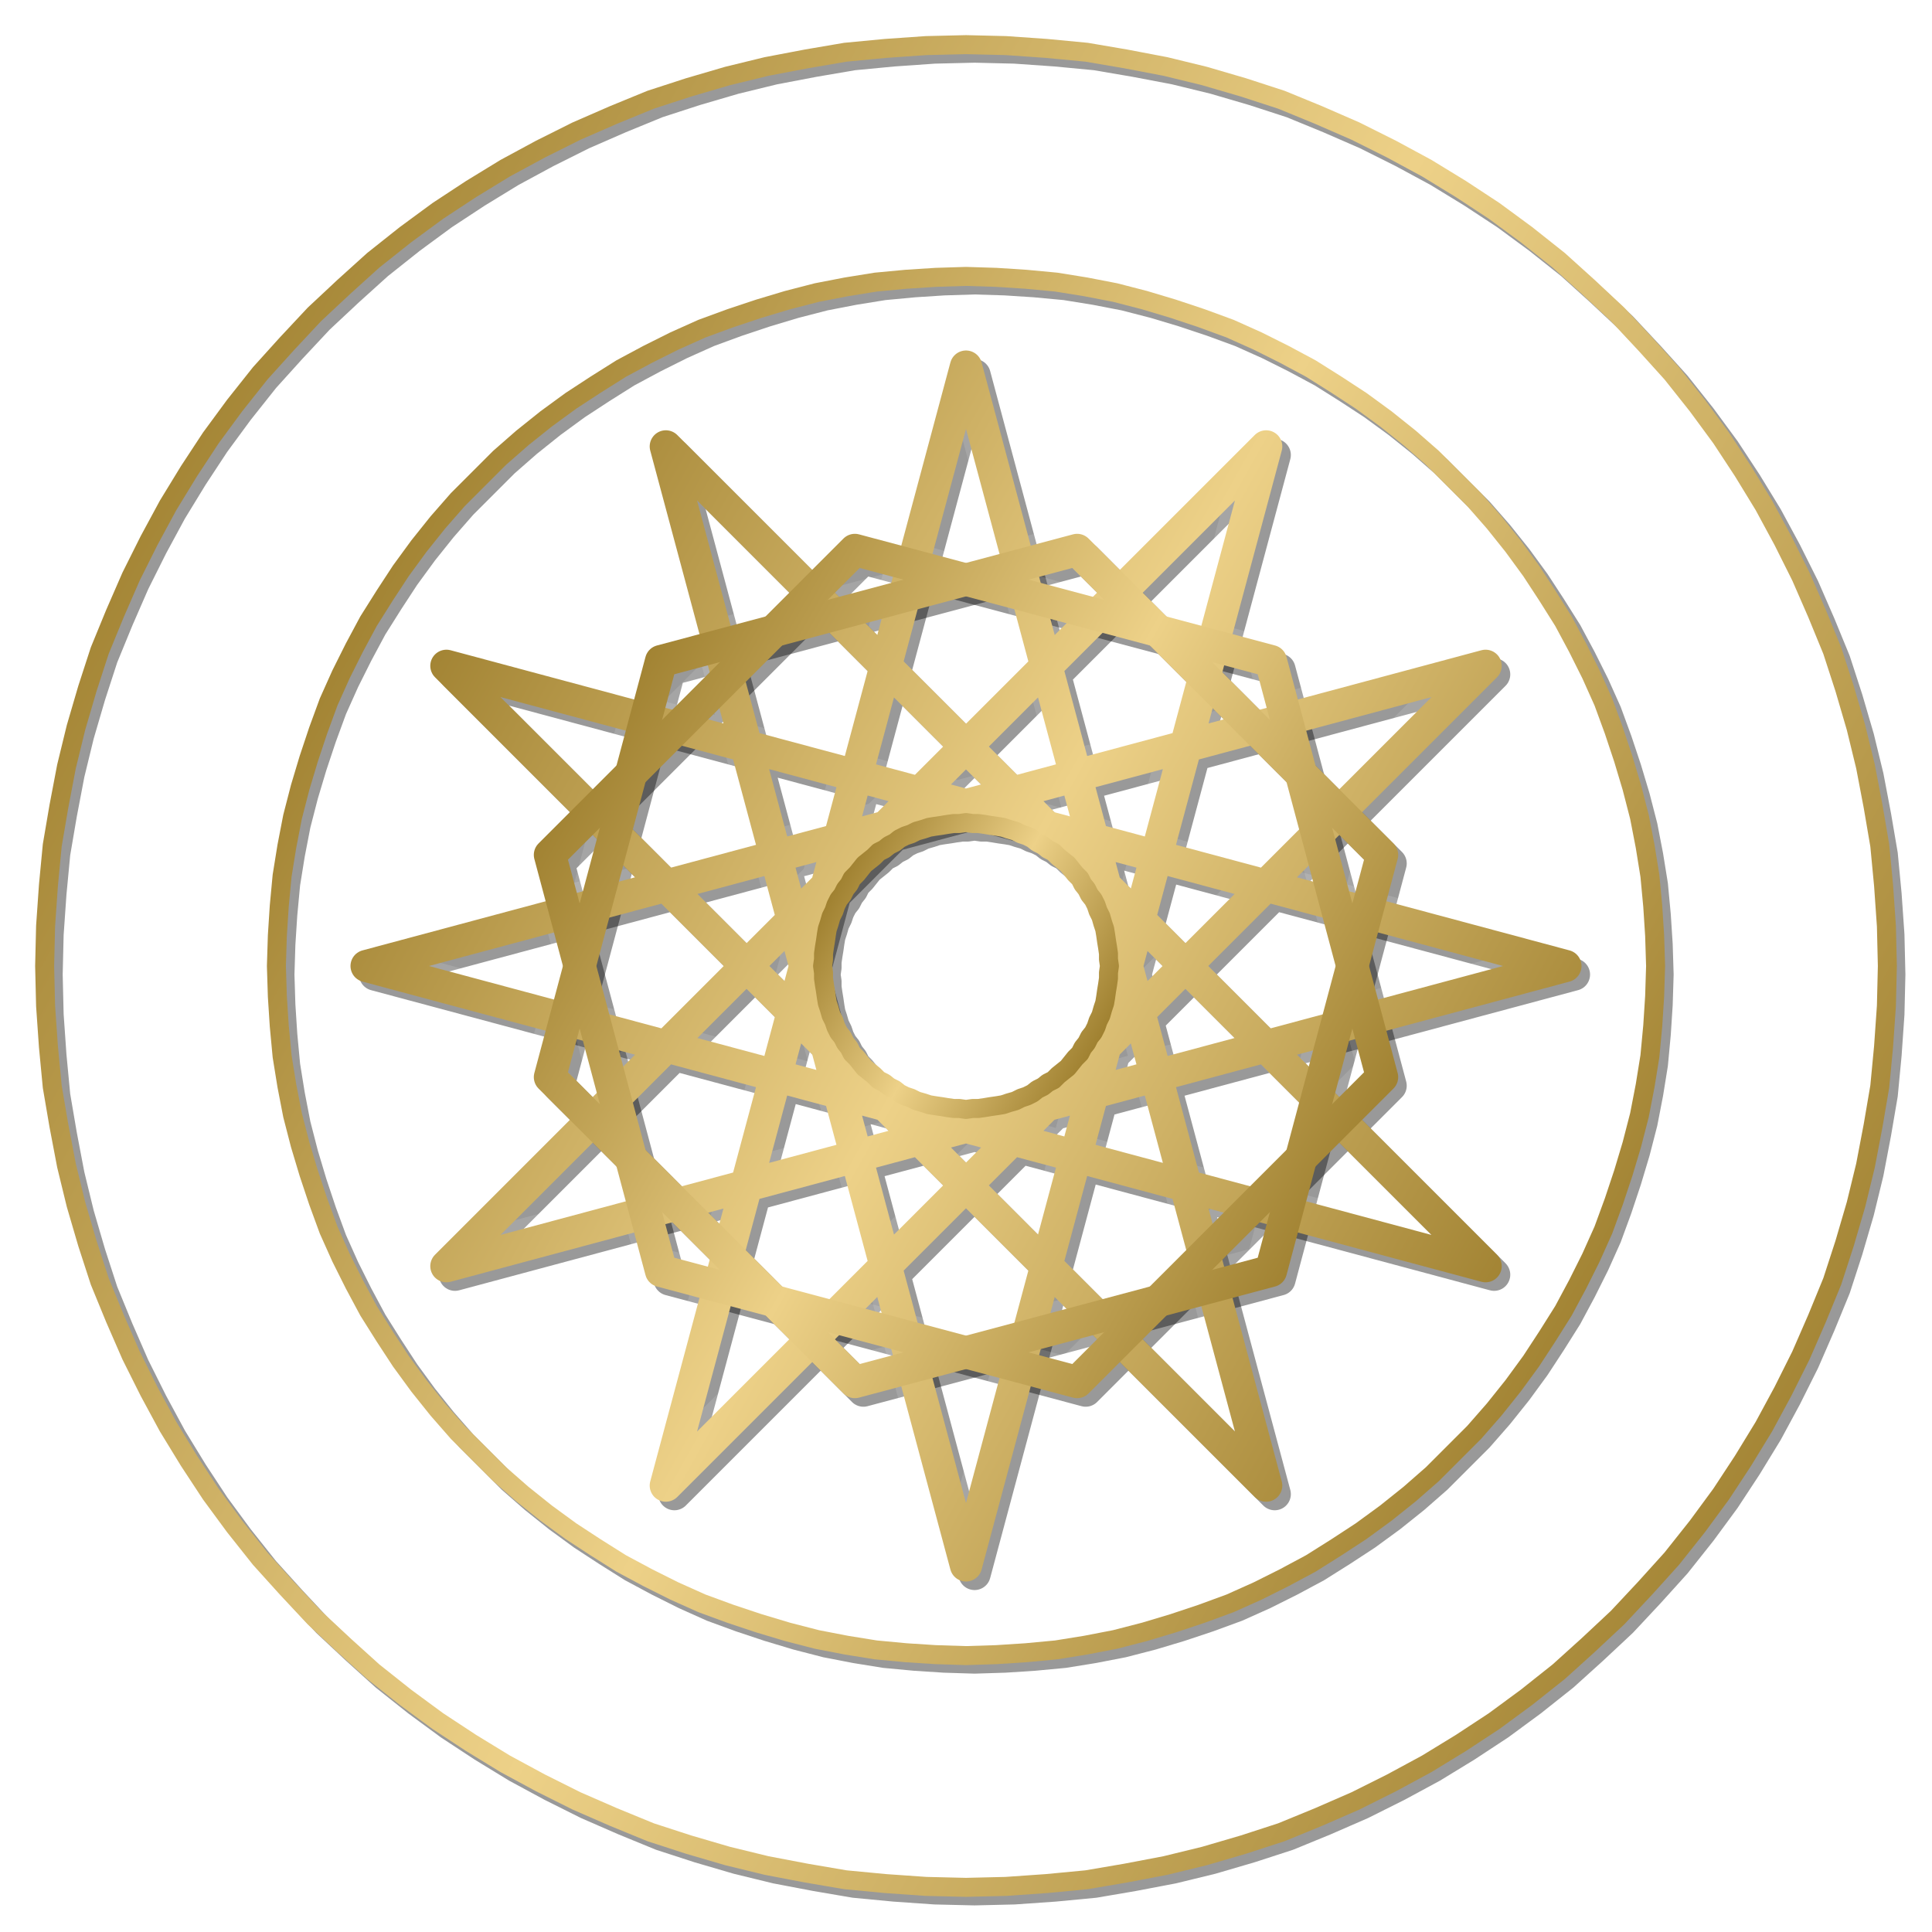
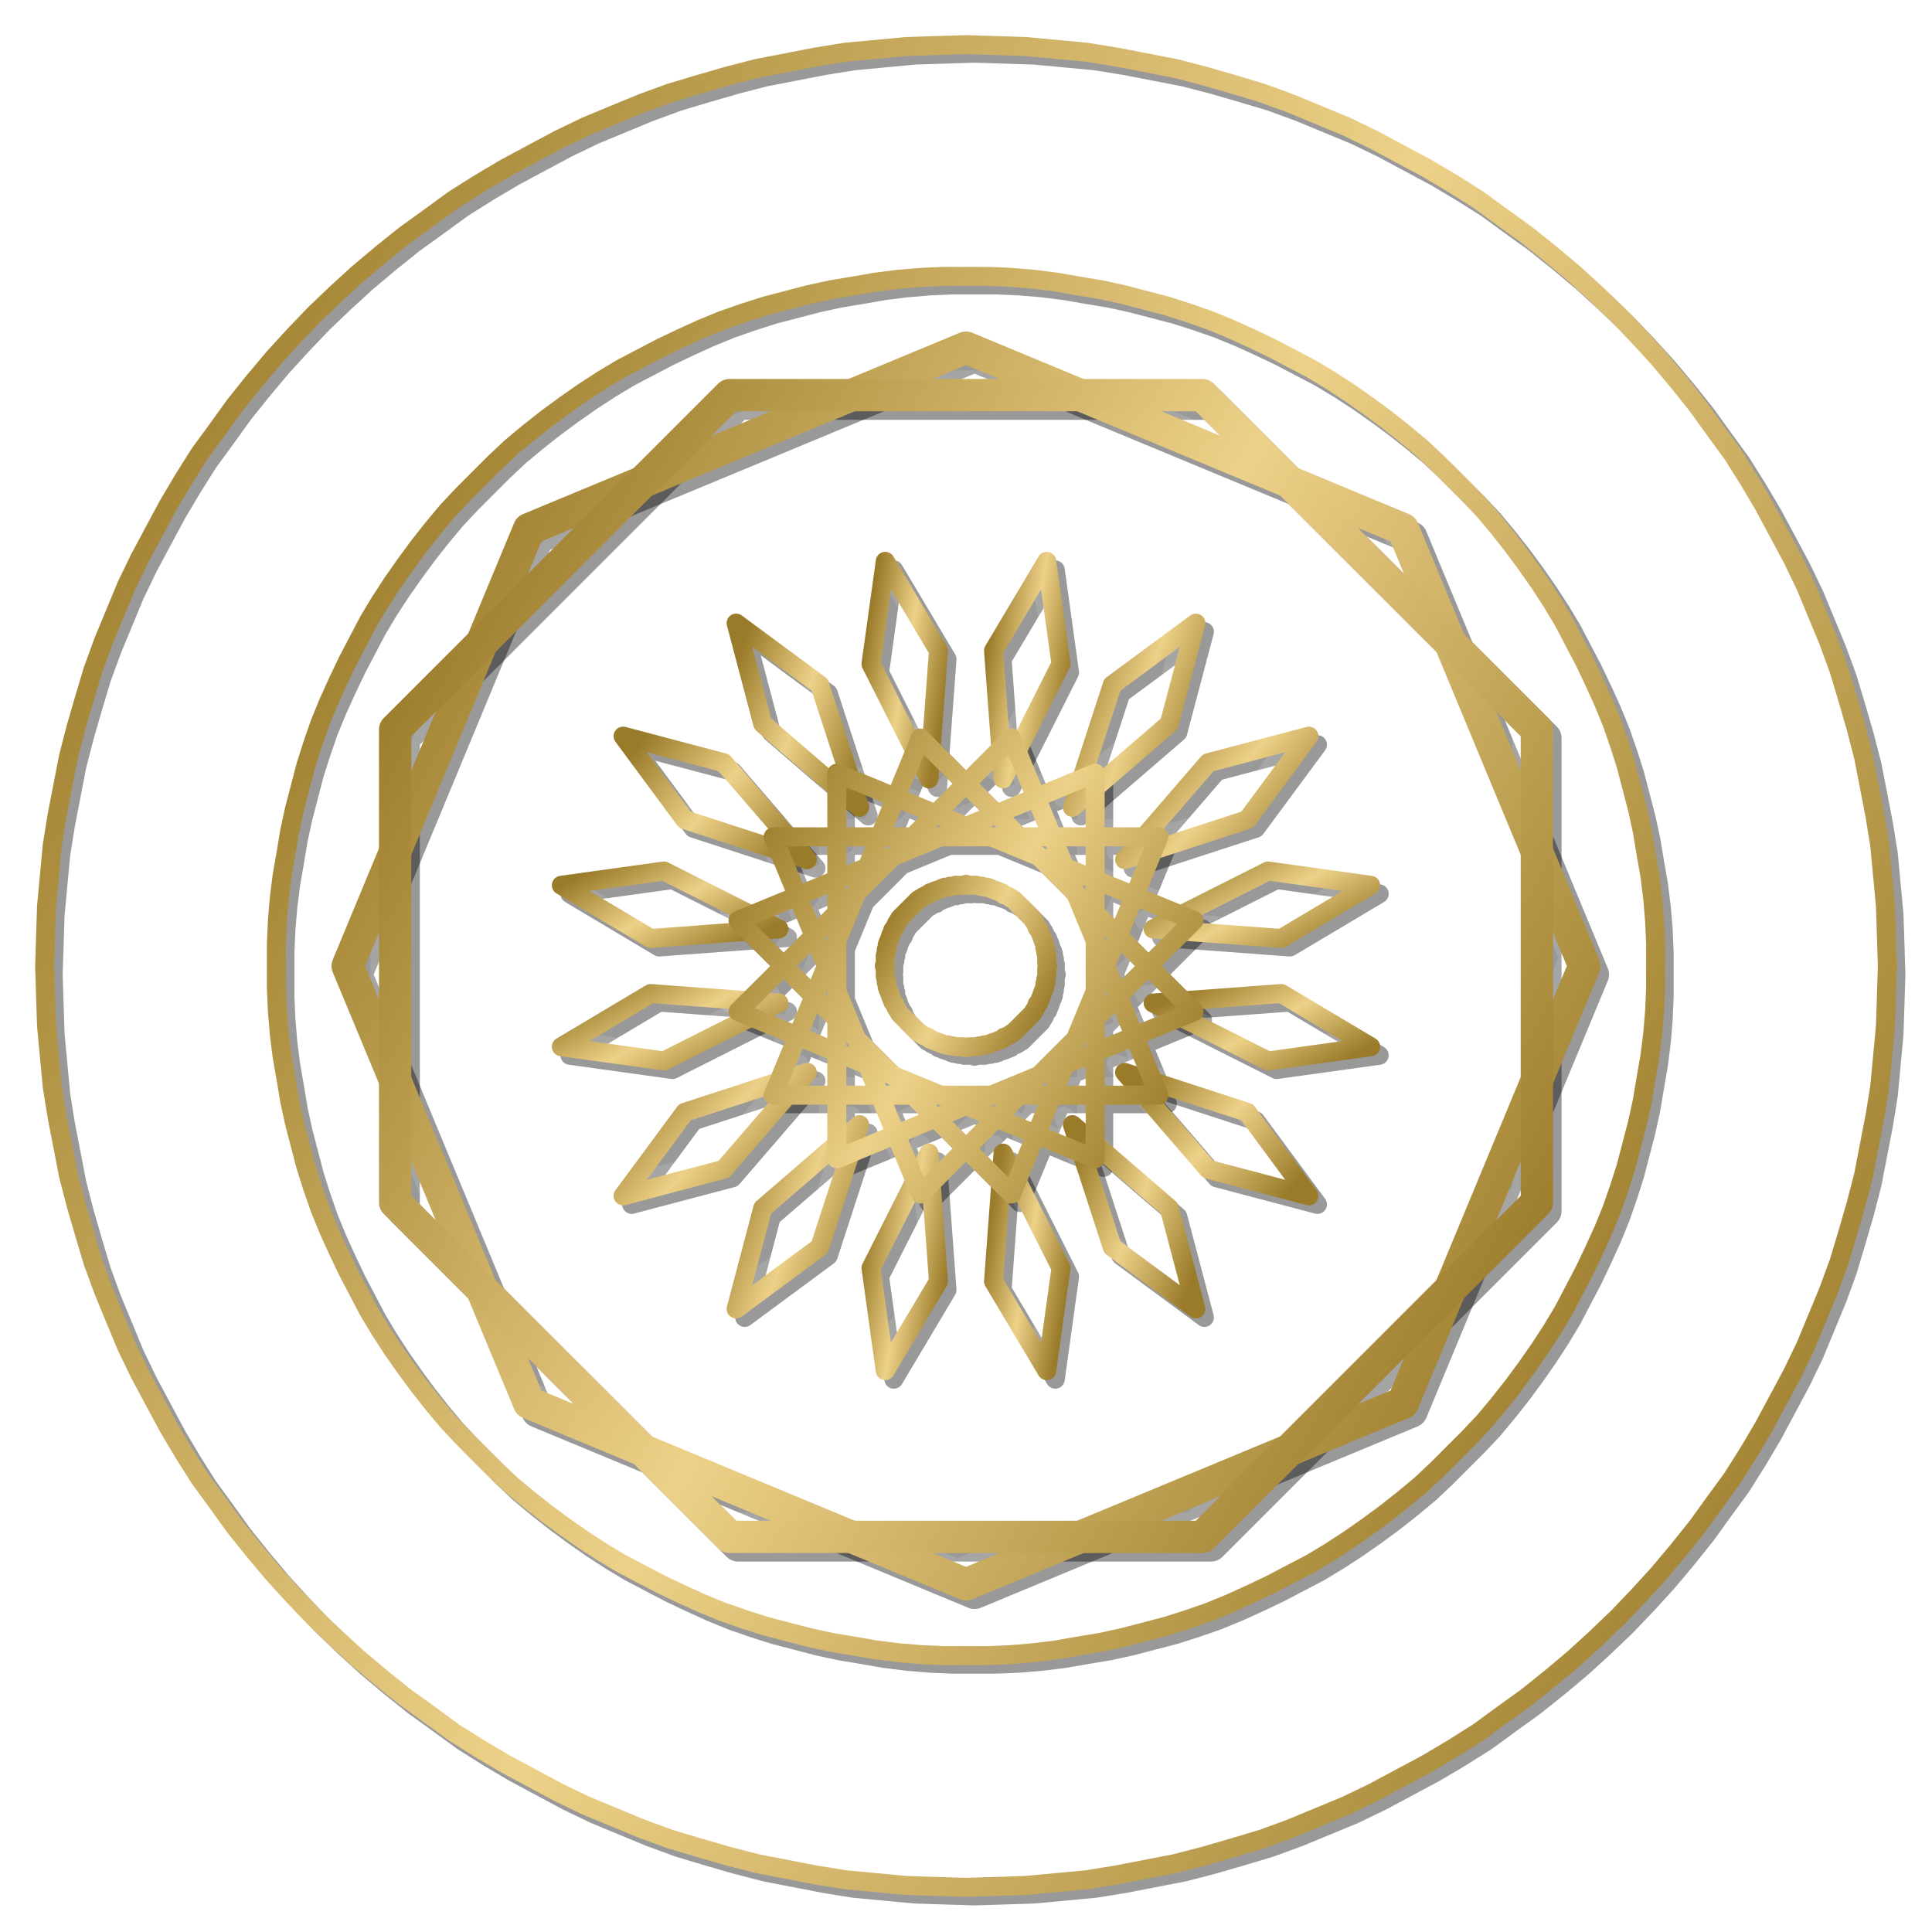
<svg xmlns="http://www.w3.org/2000/svg" viewBox="-1.70 -1.70 203.40 203.40">
  <defs>
    <linearGradient id="leaf" x1="0%" y1="22%" x2="100%" y2="78%">
      <stop offset="0%" stop-color="#9a7b2a" />
      <stop offset="50%" stop-color="#edd188" />
      <stop offset="100%" stop-color="#9a7b2a" />
    </linearGradient>
    <g id="o" fill="none" stroke-linecap="round" stroke-linejoin="round">
-       <path d="M197.0 100.0 L196.9 104.2 L196.6 108.5 L196.2 112.7 L195.5 116.8 L194.7 121.0 L193.7 125.1 L192.5 129.2 L191.2 133.2 L189.6 137.1 L187.9 141.0 L186.0 144.8 L184.0 148.5 L181.8 152.1 L179.5 155.6 L177.0 159.0 L174.3 162.4 L171.5 165.5 L168.6 168.6 L165.5 171.5 L162.4 174.3 L159.0 177.0 L155.6 179.5 L152.1 181.8 L148.5 184.0 L144.8 186.0 L141.0 187.9 L137.1 189.6 L133.2 191.2 L129.2 192.5 L125.1 193.7 L121.0 194.7 L116.8 195.5 L112.7 196.2 L108.5 196.6 L104.2 196.9 L100.0 197.0 L95.8 196.9 L91.5 196.6 L87.3 196.2 L83.2 195.5 L79.0 194.7 L74.9 193.7 L70.8 192.5 L66.8 191.2 L62.9 189.6 L59.0 187.9 L55.2 186.0 L51.5 184.0 L47.9 181.8 L44.4 179.5 L41.0 177.0 L37.6 174.3 L34.5 171.5 L31.4 168.6 L28.5 165.5 L25.7 162.4 L23.0 159.0 L20.5 155.6 L18.2 152.1 L16.0 148.5 L14.0 144.8 L12.1 141.0 L10.4 137.1 L8.8 133.2 L7.5 129.2 L6.3 125.1 L5.3 121.0 L4.5 116.8 L3.8 112.7 L3.4 108.5 L3.1 104.2 L3.0 100.0 L3.1 95.8 L3.4 91.5 L3.8 87.3 L4.5 83.2 L5.3 79.0 L6.3 74.9 L7.5 70.8 L8.8 66.8 L10.4 62.9 L12.1 59.0 L14.0 55.2 L16.0 51.5 L18.2 47.9 L20.5 44.4 L23.0 41.0 L25.7 37.6 L28.5 34.5 L31.4 31.4 L34.5 28.5 L37.6 25.7 L41.0 23.0 L44.4 20.5 L47.9 18.2 L51.5 16.0 L55.2 14.0 L59.0 12.1 L62.9 10.4 L66.8 8.8 L70.8 7.5 L74.9 6.3 L79.0 5.3 L83.2 4.5 L87.3 3.8 L91.5 3.4 L95.8 3.1 L100.0 3.0 L104.2 3.1 L108.5 3.4 L112.7 3.8 L116.8 4.5 L121.0 5.3 L125.1 6.3 L129.2 7.5 L133.2 8.8 L137.1 10.4 L141.0 12.1 L144.8 14.0 L148.5 16.0 L152.1 18.2 L155.6 20.5 L159.0 23.0 L162.4 25.7 L165.5 28.5 L168.6 31.4 L171.5 34.5 L174.3 37.6 L177.0 41.0 L179.5 44.4 L181.8 47.9 L184.0 51.5 L186.0 55.2 L187.9 59.0 L189.6 62.9 L191.2 66.8 L192.5 70.8 L193.7 74.9 L194.7 79.0 L195.5 83.2 L196.2 87.3 L196.6 91.5 L196.9 95.8 Z" stroke-width="2" />
-       <path d="M172.6 100.0 L172.5 103.2 L172.3 106.3 L172.0 109.5 L171.5 112.6 L170.9 115.7 L170.1 118.8 L169.2 121.8 L168.2 124.8 L167.1 127.8 L165.8 130.7 L164.4 133.5 L162.9 136.3 L161.2 139.0 L159.5 141.6 L157.6 144.2 L155.6 146.7 L153.5 149.1 L151.3 151.3 L149.1 153.5 L146.7 155.6 L144.2 157.6 L141.6 159.5 L139.0 161.2 L136.3 162.9 L133.5 164.4 L130.7 165.8 L127.8 167.1 L124.8 168.2 L121.8 169.2 L118.8 170.1 L115.7 170.9 L112.6 171.5 L109.5 172.0 L106.3 172.3 L103.2 172.5 L100.0 172.6 L96.8 172.5 L93.7 172.3 L90.5 172.0 L87.4 171.5 L84.3 170.9 L81.2 170.1 L78.2 169.2 L75.2 168.2 L72.2 167.1 L69.3 165.8 L66.5 164.4 L63.7 162.9 L61.0 161.2 L58.4 159.5 L55.8 157.6 L53.3 155.6 L50.9 153.5 L48.7 151.3 L46.5 149.1 L44.4 146.7 L42.4 144.2 L40.5 141.6 L38.8 139.0 L37.1 136.3 L35.6 133.5 L34.2 130.7 L32.9 127.8 L31.8 124.8 L30.8 121.8 L29.9 118.8 L29.1 115.7 L28.5 112.6 L28.0 109.5 L27.7 106.3 L27.5 103.2 L27.4 100.0 L27.5 96.8 L27.7 93.7 L28.0 90.5 L28.5 87.4 L29.1 84.3 L29.9 81.2 L30.8 78.2 L31.8 75.2 L32.9 72.2 L34.2 69.3 L35.6 66.5 L37.1 63.7 L38.8 61.0 L40.5 58.4 L42.4 55.8 L44.4 53.3 L46.5 50.9 L48.7 48.7 L50.9 46.5 L53.3 44.4 L55.8 42.4 L58.4 40.5 L61.0 38.8 L63.7 37.1 L66.5 35.6 L69.3 34.2 L72.2 32.9 L75.2 31.8 L78.2 30.8 L81.2 29.9 L84.3 29.1 L87.4 28.5 L90.5 28.0 L93.7 27.7 L96.8 27.5 L100.0 27.4 L103.2 27.5 L106.3 27.7 L109.5 28.0 L112.6 28.5 L115.7 29.1 L118.8 29.9 L121.8 30.8 L124.8 31.8 L127.8 32.9 L130.7 34.2 L133.5 35.6 L136.3 37.1 L139.0 38.8 L141.6 40.5 L144.2 42.4 L146.7 44.4 L149.1 46.5 L151.3 48.7 L153.5 50.9 L155.6 53.3 L157.6 55.8 L159.5 58.4 L161.2 61.0 L162.9 63.7 L164.4 66.5 L165.8 69.3 L167.1 72.2 L168.2 75.2 L169.2 78.2 L170.1 81.2 L170.9 84.3 L171.5 87.4 L172.0 90.5 L172.3 93.7 L172.5 96.8 Z" stroke-width="2" />
-       <path d="M100.0 36.9 L131.6 154.7 L45.3 68.4 L163.1 100.0 L45.3 131.6 L131.6 45.3 L100.0 163.1 L68.4 45.3 L154.7 131.6 L36.9 100.0 L154.7 68.4 L68.4 154.7 Z" stroke-width="3.4" />
-       <path d="M111.7 56.2 L143.8 88.3 L132.1 132.1 L88.3 143.8 L56.2 111.7 L67.9 67.9 Z" stroke-width="3.4" />
-       <path d="M132.1 67.9 L143.8 111.7 L111.7 143.8 L67.9 132.1 L56.2 88.3 L88.3 56.2 Z" stroke-width="3.4" />
-       <path d="M115.1 100.0 L115.0 100.7 L115.0 101.3 L114.9 102.0 L114.8 102.6 L114.7 103.3 L114.6 103.9 L114.4 104.5 L114.2 105.2 L113.9 105.8 L113.7 106.4 L113.4 107.0 L113.0 107.5 L112.7 108.1 L112.3 108.6 L112.0 109.2 L111.5 109.7 L111.1 110.2 L110.7 110.7 L110.2 111.1 L109.7 111.5 L109.2 112.0 L108.6 112.3 L108.1 112.7 L107.5 113.0 L107.0 113.4 L106.4 113.7 L105.8 113.9 L105.2 114.2 L104.5 114.4 L103.9 114.6 L103.3 114.7 L102.6 114.8 L102.0 114.9 L101.3 115.0 L100.7 115.0 L100.0 115.1 L99.3 115.0 L98.7 115.0 L98.0 114.9 L97.4 114.8 L96.7 114.7 L96.1 114.6 L95.5 114.4 L94.8 114.2 L94.2 113.9 L93.6 113.7 L93.0 113.4 L92.5 113.0 L91.9 112.7 L91.4 112.3 L90.8 112.0 L90.3 111.5 L89.8 111.1 L89.3 110.7 L88.9 110.2 L88.5 109.7 L88.0 109.2 L87.7 108.6 L87.3 108.1 L87.0 107.5 L86.6 107.0 L86.3 106.4 L86.1 105.8 L85.8 105.2 L85.6 104.5 L85.4 103.9 L85.3 103.3 L85.2 102.6 L85.1 102.0 L85.0 101.3 L85.0 100.7 L84.9 100.0 L85.0 99.3 L85.0 98.7 L85.1 98.0 L85.2 97.4 L85.3 96.7 L85.4 96.1 L85.6 95.5 L85.8 94.8 L86.1 94.2 L86.3 93.6 L86.6 93.0 L87.0 92.5 L87.3 91.9 L87.7 91.4 L88.0 90.8 L88.5 90.3 L88.9 89.8 L89.3 89.3 L89.8 88.9 L90.3 88.5 L90.8 88.0 L91.4 87.7 L91.9 87.3 L92.5 87.0 L93.0 86.6 L93.6 86.3 L94.2 86.1 L94.8 85.8 L95.5 85.6 L96.1 85.4 L96.7 85.3 L97.4 85.2 L98.0 85.1 L98.7 85.0 L99.3 85.0 L100.0 84.9 L100.7 85.0 L101.3 85.0 L102.0 85.1 L102.6 85.2 L103.3 85.3 L103.9 85.4 L104.5 85.6 L105.2 85.8 L105.8 86.1 L106.4 86.3 L107.0 86.6 L107.5 87.0 L108.1 87.3 L108.6 87.7 L109.2 88.0 L109.7 88.5 L110.2 88.9 L110.7 89.3 L111.1 89.8 L111.5 90.3 L112.0 90.8 L112.3 91.4 L112.7 91.9 L113.0 92.5 L113.4 93.0 L113.7 93.6 L113.9 94.2 L114.2 94.8 L114.4 95.5 L114.6 96.1 L114.7 96.7 L114.8 97.4 L114.9 98.0 L115.0 98.7 L115.0 99.3 Z" stroke-width="2" />
+       <path d="M197.0 100.0 L196.9 103.2 L196.8 106.3 L196.5 109.5 L196.2 112.7 L195.7 115.8 L195.1 118.9 L194.5 122.0 L193.7 125.1 L192.8 128.2 L191.9 131.2 L190.8 134.2 L189.6 137.1 L188.4 140.0 L187.0 142.9 L185.5 145.7 L184.0 148.5 L182.4 151.2 L180.7 153.9 L178.8 156.5 L177.0 159.0 L175.0 161.5 L172.9 164.0 L170.8 166.3 L168.6 168.6 L166.3 170.8 L164.0 172.9 L161.5 175.0 L159.0 177.0 L156.5 178.8 L153.9 180.7 L151.2 182.4 L148.5 184.0 L145.7 185.5 L142.9 187.0 L140.0 188.4 L137.1 189.6 L134.2 190.8 L131.2 191.9 L128.2 192.8 L125.1 193.7 L122.0 194.5 L118.9 195.1 L115.8 195.7 L112.7 196.2 L109.5 196.5 L106.3 196.8 L103.2 196.9 L100.0 197.0 L96.8 196.9 L93.7 196.8 L90.5 196.5 L87.3 196.2 L84.2 195.7 L81.1 195.1 L78.0 194.5 L74.9 193.7 L71.8 192.8 L68.8 191.9 L65.8 190.8 L62.9 189.6 L60.0 188.4 L57.1 187.0 L54.3 185.5 L51.5 184.0 L48.8 182.4 L46.1 180.7 L43.5 178.8 L41.0 177.0 L38.5 175.0 L36.0 172.9 L33.7 170.8 L31.4 168.6 L29.2 166.3 L27.1 164.0 L25.0 161.5 L23.0 159.0 L21.2 156.5 L19.3 153.9 L17.6 151.2 L16.0 148.5 L14.5 145.7 L13.0 142.9 L11.6 140.0 L10.4 137.1 L9.2 134.2 L8.1 131.2 L7.2 128.2 L6.3 125.1 L5.5 122.0 L4.9 118.9 L4.3 115.8 L3.8 112.7 L3.5 109.5 L3.2 106.3 L3.1 103.2 L3.0 100.0 L3.1 96.8 L3.2 93.7 L3.5 90.5 L3.8 87.3 L4.3 84.2 L4.9 81.1 L5.5 78.0 L6.3 74.9 L7.2 71.8 L8.1 68.8 L9.2 65.8 L10.4 62.9 L11.6 60.0 L13.0 57.1 L14.5 54.3 L16.0 51.5 L17.6 48.8 L19.3 46.1 L21.2 43.5 L23.0 41.0 L25.0 38.5 L27.1 36.0 L29.2 33.7 L31.4 31.4 L33.7 29.2 L36.0 27.1 L38.5 25.0 L41.0 23.0 L43.5 21.2 L46.1 19.3 L48.8 17.6 L51.5 16.0 L54.3 14.5 L57.1 13.0 L60.0 11.6 L62.9 10.4 L65.8 9.2 L68.8 8.1 L71.8 7.2 L74.9 6.3 L78.0 5.5 L81.1 4.9 L84.2 4.3 L87.3 3.8 L90.5 3.5 L93.7 3.2 L96.8 3.1 L100.0 3.0 L103.2 3.1 L106.3 3.2 L109.5 3.5 L112.7 3.8 L115.8 4.3 L118.9 4.9 L122.0 5.5 L125.1 6.3 L128.2 7.2 L131.2 8.1 L134.2 9.2 L137.1 10.4 L140.0 11.6 L142.9 13.0 L145.7 14.5 L148.5 16.0 L151.2 17.6 L153.9 19.3 L156.5 21.2 L159.0 23.0 L161.5 25.0 L164.0 27.1 L166.3 29.2 L168.6 31.4 L170.8 33.7 L172.9 36.0 L175.0 38.5 L177.0 41.0 L178.8 43.5 L180.7 46.1 L182.4 48.8 L184.0 51.5 L185.5 54.3 L187.0 57.1 L188.4 60.0 L189.6 62.9 L190.8 65.8 L191.9 68.8 L192.8 71.8 L193.7 74.9 L194.5 78.0 L195.1 81.1 L195.7 84.2 L196.2 87.3 L196.5 90.5 L196.8 93.7 L196.9 96.8 Z" stroke-width="2" />
+       <path d="M172.6 100.0 L172.6 102.4 L172.5 104.7 L172.3 107.1 L172.0 109.5 L171.6 111.8 L171.2 114.2 L170.7 116.5 L170.1 118.8 L169.5 121.1 L168.8 123.3 L168.0 125.6 L167.1 127.8 L166.1 130.0 L165.1 132.1 L164.0 134.2 L162.9 136.3 L161.7 138.3 L160.4 140.3 L159.0 142.3 L157.6 144.2 L156.1 146.1 L154.6 147.9 L153.0 149.6 L151.3 151.3 L149.6 153.0 L147.9 154.6 L146.1 156.1 L144.2 157.6 L142.3 159.0 L140.3 160.4 L138.3 161.7 L136.3 162.9 L134.2 164.0 L132.1 165.1 L130.0 166.1 L127.8 167.1 L125.6 168.0 L123.3 168.8 L121.1 169.5 L118.8 170.1 L116.5 170.7 L114.2 171.2 L111.8 171.6 L109.5 172.0 L107.1 172.3 L104.7 172.5 L102.4 172.6 L100.0 172.6 L97.6 172.6 L95.3 172.5 L92.9 172.3 L90.5 172.0 L88.2 171.6 L85.8 171.2 L83.5 170.7 L81.2 170.1 L78.9 169.5 L76.7 168.8 L74.4 168.0 L72.2 167.1 L70.0 166.1 L67.9 165.1 L65.8 164.0 L63.7 162.9 L61.7 161.7 L59.7 160.4 L57.7 159.0 L55.8 157.6 L53.9 156.1 L52.1 154.6 L50.4 153.0 L48.7 151.3 L47.0 149.6 L45.4 147.9 L43.9 146.1 L42.4 144.2 L41.0 142.3 L39.6 140.3 L38.3 138.3 L37.1 136.3 L36.0 134.2 L34.9 132.1 L33.9 130.0 L32.9 127.8 L32.0 125.6 L31.2 123.3 L30.5 121.1 L29.9 118.8 L29.3 116.5 L28.8 114.2 L28.4 111.8 L28.0 109.5 L27.7 107.1 L27.5 104.7 L27.4 102.4 L27.4 100.0 L27.4 97.6 L27.5 95.3 L27.7 92.9 L28.0 90.5 L28.4 88.2 L28.8 85.8 L29.3 83.5 L29.9 81.2 L30.5 78.9 L31.2 76.7 L32.0 74.4 L32.9 72.2 L33.9 70.0 L34.9 67.9 L36.0 65.8 L37.1 63.7 L38.3 61.7 L39.6 59.7 L41.0 57.7 L42.4 55.8 L43.9 53.9 L45.4 52.1 L47.0 50.4 L48.7 48.7 L50.4 47.0 L52.1 45.4 L53.9 43.9 L55.8 42.4 L57.7 41.0 L59.7 39.6 L61.7 38.3 L63.7 37.1 L65.8 36.0 L67.9 34.9 L70.0 33.9 L72.2 32.9 L74.4 32.0 L76.7 31.2 L78.9 30.5 L81.2 29.9 L83.5 29.3 L85.8 28.8 L88.2 28.4 L90.5 28.0 L92.9 27.7 L95.3 27.5 L97.6 27.4 L100.0 27.4 L102.4 27.4 L104.7 27.5 L107.1 27.7 L109.5 28.0 L111.8 28.4 L114.2 28.8 L116.5 29.3 L118.8 29.9 L121.1 30.5 L123.3 31.2 L125.6 32.0 L127.8 32.9 L130.0 33.9 L132.1 34.9 L134.2 36.0 L136.3 37.1 L138.3 38.3 L140.3 39.6 L142.3 41.0 L144.2 42.4 L146.1 43.9 L147.9 45.4 L149.6 47.0 L151.3 48.7 L153.0 50.4 L154.6 52.1 L156.1 53.9 L157.6 55.8 L159.0 57.7 L160.4 59.7 L161.7 61.7 L162.9 63.7 L164.0 65.8 L165.1 67.9 L166.1 70.0 L167.1 72.2 L168.0 74.4 L168.8 76.7 L169.5 78.9 L170.1 81.2 L170.7 83.5 L171.2 85.8 L171.6 88.2 L172.0 90.5 L172.3 92.9 L172.5 95.3 L172.6 97.6 Z" stroke-width="2" />
+       <path d="M100.0 34.9 L146.0 54.0 L165.1 100.0 L146.0 146.0 L100.0 165.1 L54.0 146.0 L34.9 100.0 L54.0 54.0 Z" stroke-width="3.4" />
+       <path d="M124.9 39.9 L160.1 75.1 L160.1 124.9 L124.9 160.1 L75.1 160.1 L39.9 124.9 L39.9 75.1 L75.1 39.9 Z" stroke-width="3.4" />
+       <path d="M108.5 57.4 L102.9 66.8 L103.9 80.3 L110.0 68.2 Z" stroke-width="2" />
+       <path d="M124.2 63.9 L115.4 70.4 L111.2 83.3 L121.4 74.5 Z" stroke-width="2" />
+       <path d="M136.1 75.8 L125.5 78.6 L116.7 88.8 L129.6 84.6 Z" stroke-width="2" />
+       <path d="M142.6 91.5 L131.8 90.0 L119.7 96.1 L133.2 97.1 Z" stroke-width="2" />
+       <path d="M142.6 108.5 L133.2 102.9 L119.7 103.9 L131.8 110.0 Z" stroke-width="2" />
+       <path d="M136.1 124.2 L129.6 115.4 L116.7 111.2 L125.5 121.4 Z" stroke-width="2" />
+       <path d="M124.2 136.1 L121.4 125.5 L111.2 116.7 L115.4 129.6 Z" stroke-width="2" />
+       <path d="M108.5 142.6 L110.0 131.8 L103.9 119.7 L102.9 133.2 Z" stroke-width="2" />
+       <path d="M91.5 142.6 L97.1 133.2 L96.1 119.7 L90.0 131.8 Z" stroke-width="2" />
+       <path d="M75.8 136.1 L84.6 129.6 L88.8 116.7 L78.6 125.5 Z" stroke-width="2" />
+       <path d="M63.9 124.2 L74.5 121.4 L83.3 111.2 L70.4 115.4 Z" stroke-width="2" />
+       <path d="M57.4 108.5 L68.2 110.0 L80.3 103.9 L66.8 102.9 Z" stroke-width="2" />
+       <path d="M57.4 91.5 L66.8 97.1 L80.3 96.1 L68.2 90.0 Z" stroke-width="2" />
+       <path d="M63.9 75.8 L70.4 84.6 L83.3 88.8 L74.5 78.6 Z" stroke-width="2" />
+       <path d="M75.8 63.9 L78.6 74.5 L88.8 83.3 L84.6 70.4 Z" stroke-width="2" />
+       <path d="M91.5 57.4 L90.0 68.2 L96.1 80.3 L97.1 66.8 Z" stroke-width="2" />
+       <path d="M104.8 76.0 L120.3 113.6 L79.7 113.6 L95.2 76.0 L124.0 104.8 L86.4 120.3 L86.4 79.7 L124.0 95.2 L95.2 124.0 L79.7 86.4 L120.3 86.4 L104.8 124.0 L76.0 95.2 L113.6 79.7 L113.6 120.3 L76.0 104.8 Z" stroke-width="2" />
+       <path d="M108.6 100.0 L108.5 100.3 L108.5 100.6 L108.5 100.8 L108.5 101.1 L108.4 101.4 L108.4 101.7 L108.3 101.9 L108.3 102.2 L108.2 102.5 L108.1 102.7 L108.0 103.0 L107.9 103.3 L107.8 103.5 L107.7 103.8 L107.5 104.0 L107.4 104.3 L107.3 104.5 L107.1 104.8 L107.0 105.0 L106.8 105.2 L106.6 105.4 L106.4 105.6 L106.2 105.8 L106.0 106.0 L105.8 106.2 L105.6 106.4 L105.4 106.6 L105.2 106.8 L105.0 107.0 L104.8 107.1 L104.5 107.3 L104.3 107.4 L104.0 107.5 L103.8 107.7 L103.5 107.8 L103.3 107.9 L103.0 108.0 L102.7 108.1 L102.5 108.2 L102.2 108.3 L101.9 108.3 L101.7 108.4 L101.4 108.4 L101.1 108.5 L100.8 108.5 L100.6 108.5 L100.3 108.5 L100.0 108.6 L99.7 108.5 L99.4 108.5 L99.2 108.5 L98.9 108.5 L98.6 108.4 L98.3 108.4 L98.1 108.3 L97.8 108.3 L97.5 108.2 L97.3 108.1 L97.0 108.0 L96.7 107.9 L96.5 107.8 L96.2 107.7 L96.0 107.5 L95.7 107.4 L95.5 107.3 L95.2 107.1 L95.0 107.0 L94.8 106.8 L94.6 106.6 L94.4 106.4 L94.2 106.2 L94.0 106.0 L93.8 105.8 L93.6 105.6 L93.4 105.4 L93.2 105.2 L93.0 105.0 L92.9 104.8 L92.7 104.5 L92.6 104.3 L92.5 104.0 L92.3 103.8 L92.2 103.5 L92.1 103.3 L92.0 103.0 L91.9 102.7 L91.8 102.5 L91.7 102.2 L91.7 101.9 L91.6 101.7 L91.6 101.4 L91.5 101.1 L91.5 100.8 L91.5 100.6 L91.5 100.3 L91.4 100.0 L91.5 99.7 L91.5 99.4 L91.5 99.2 L91.5 98.9 L91.6 98.6 L91.6 98.3 L91.7 98.1 L91.7 97.8 L91.8 97.5 L91.9 97.3 L92.0 97.0 L92.1 96.7 L92.2 96.5 L92.3 96.2 L92.5 96.0 L92.6 95.7 L92.7 95.5 L92.9 95.2 L93.0 95.0 L93.2 94.8 L93.4 94.6 L93.6 94.4 L93.8 94.2 L94.0 94.0 L94.2 93.8 L94.4 93.6 L94.6 93.4 L94.8 93.2 L95.0 93.0 L95.2 92.9 L95.5 92.7 L95.7 92.6 L96.0 92.5 L96.2 92.3 L96.5 92.2 L96.7 92.1 L97.0 92.0 L97.3 91.9 L97.5 91.8 L97.8 91.7 L98.1 91.7 L98.3 91.6 L98.6 91.6 L98.9 91.5 L99.2 91.5 L99.4 91.5 L99.7 91.5 L100.0 91.4 L100.3 91.5 L100.6 91.5 L100.8 91.5 L101.1 91.5 L101.4 91.6 L101.7 91.6 L101.9 91.7 L102.2 91.7 L102.5 91.8 L102.7 91.9 L103.0 92.0 L103.3 92.1 L103.5 92.2 L103.8 92.3 L104.0 92.5 L104.3 92.6 L104.5 92.7 L104.8 92.9 L105.0 93.0 L105.2 93.2 L105.4 93.4 L105.6 93.6 L105.8 93.8 L106.0 94.0 L106.2 94.2 L106.4 94.4 L106.6 94.6 L106.8 94.8 L107.0 95.0 L107.1 95.2 L107.3 95.5 L107.4 95.7 L107.5 96.0 L107.7 96.2 L107.8 96.5 L107.9 96.7 L108.0 97.0 L108.1 97.3 L108.2 97.5 L108.3 97.8 L108.3 98.1 L108.4 98.3 L108.4 98.6 L108.5 98.9 L108.5 99.2 L108.5 99.4 L108.5 99.7 Z" stroke-width="2" />
      <g stroke="none">
        <circle cx="100.0" cy="15.2" r="3.2" />
-         <circle cx="121.9" cy="18.1" r="1.8" />
-         <circle cx="142.4" cy="26.6" r="3.2" />
-         <circle cx="160.0" cy="40.0" r="1.8" />
-         <circle cx="173.4" cy="57.6" r="3.2" />
-         <circle cx="181.9" cy="78.1" r="1.8" />
+         <circle cx="132.5" cy="21.7" r="3.2" />
+         <circle cx="160.0" cy="40.0" r="3.2" />
+         <circle cx="178.3" cy="67.5" r="3.2" />
        <circle cx="184.8" cy="100.0" r="3.2" />
-         <circle cx="181.9" cy="121.9" r="1.8" />
-         <circle cx="173.4" cy="142.4" r="3.2" />
-         <circle cx="160.0" cy="160.0" r="1.8" />
-         <circle cx="142.4" cy="173.4" r="3.2" />
-         <circle cx="121.9" cy="181.9" r="1.8" />
+         <circle cx="178.3" cy="132.5" r="3.2" />
+         <circle cx="160.0" cy="160.0" r="3.2" />
+         <circle cx="132.5" cy="178.3" r="3.2" />
        <circle cx="100.0" cy="184.8" r="3.2" />
-         <circle cx="78.1" cy="181.9" r="1.8" />
-         <circle cx="57.6" cy="173.4" r="3.2" />
-         <circle cx="40.0" cy="160.0" r="1.8" />
-         <circle cx="26.6" cy="142.4" r="3.2" />
-         <circle cx="18.1" cy="121.9" r="1.8" />
+         <circle cx="67.5" cy="178.3" r="3.2" />
+         <circle cx="40.0" cy="160.0" r="3.2" />
+         <circle cx="21.7" cy="132.5" r="3.2" />
        <circle cx="15.2" cy="100.0" r="3.2" />
-         <circle cx="18.1" cy="78.1" r="1.8" />
-         <circle cx="26.6" cy="57.6" r="3.2" />
-         <circle cx="40.0" cy="40.0" r="1.8" />
-         <circle cx="57.6" cy="26.6" r="3.2" />
-         <circle cx="78.1" cy="18.1" r="1.8" />
-         <circle cx="100.0" cy="100.0" r="5.6" />
+         <circle cx="21.7" cy="67.5" r="3.2" />
+         <circle cx="40.0" cy="40.0" r="3.2" />
+         <circle cx="67.5" cy="21.7" r="3.2" />
+         <circle cx="103.2" cy="83.8" r="2.0" />
+         <circle cx="109.2" cy="86.3" r="2.0" />
+         <circle cx="113.7" cy="90.8" r="2.0" />
+         <circle cx="116.2" cy="96.8" r="2.0" />
+         <circle cx="116.2" cy="103.2" r="2.0" />
+         <circle cx="113.7" cy="109.2" r="2.0" />
+         <circle cx="109.2" cy="113.7" r="2.0" />
+         <circle cx="103.2" cy="116.2" r="2.0" />
+         <circle cx="96.8" cy="116.2" r="2.0" />
+         <circle cx="90.8" cy="113.7" r="2.0" />
+         <circle cx="86.3" cy="109.2" r="2.0" />
+         <circle cx="83.8" cy="103.2" r="2.0" />
+         <circle cx="83.8" cy="96.8" r="2.0" />
+         <circle cx="86.3" cy="90.8" r="2.0" />
+         <circle cx="90.8" cy="86.3" r="2.0" />
+         <circle cx="96.8" cy="83.8" r="2.0" />
+         <circle cx="100.0" cy="100.0" r="5.3" />
      </g>
    </g>
  </defs>
  <use href="#o" x="0.9" y="0.9" stroke="rgba(0,0,0,0.40)" fill="rgba(0,0,0,0.40)" />
  <use href="#o" x="-0.9" y="-0.9" stroke="rgba(255,255,255,0.12)" fill="rgba(255,255,255,0.12)" />
  <use href="#o" stroke="url(#leaf)" fill="url(#leaf)" />
</svg>
